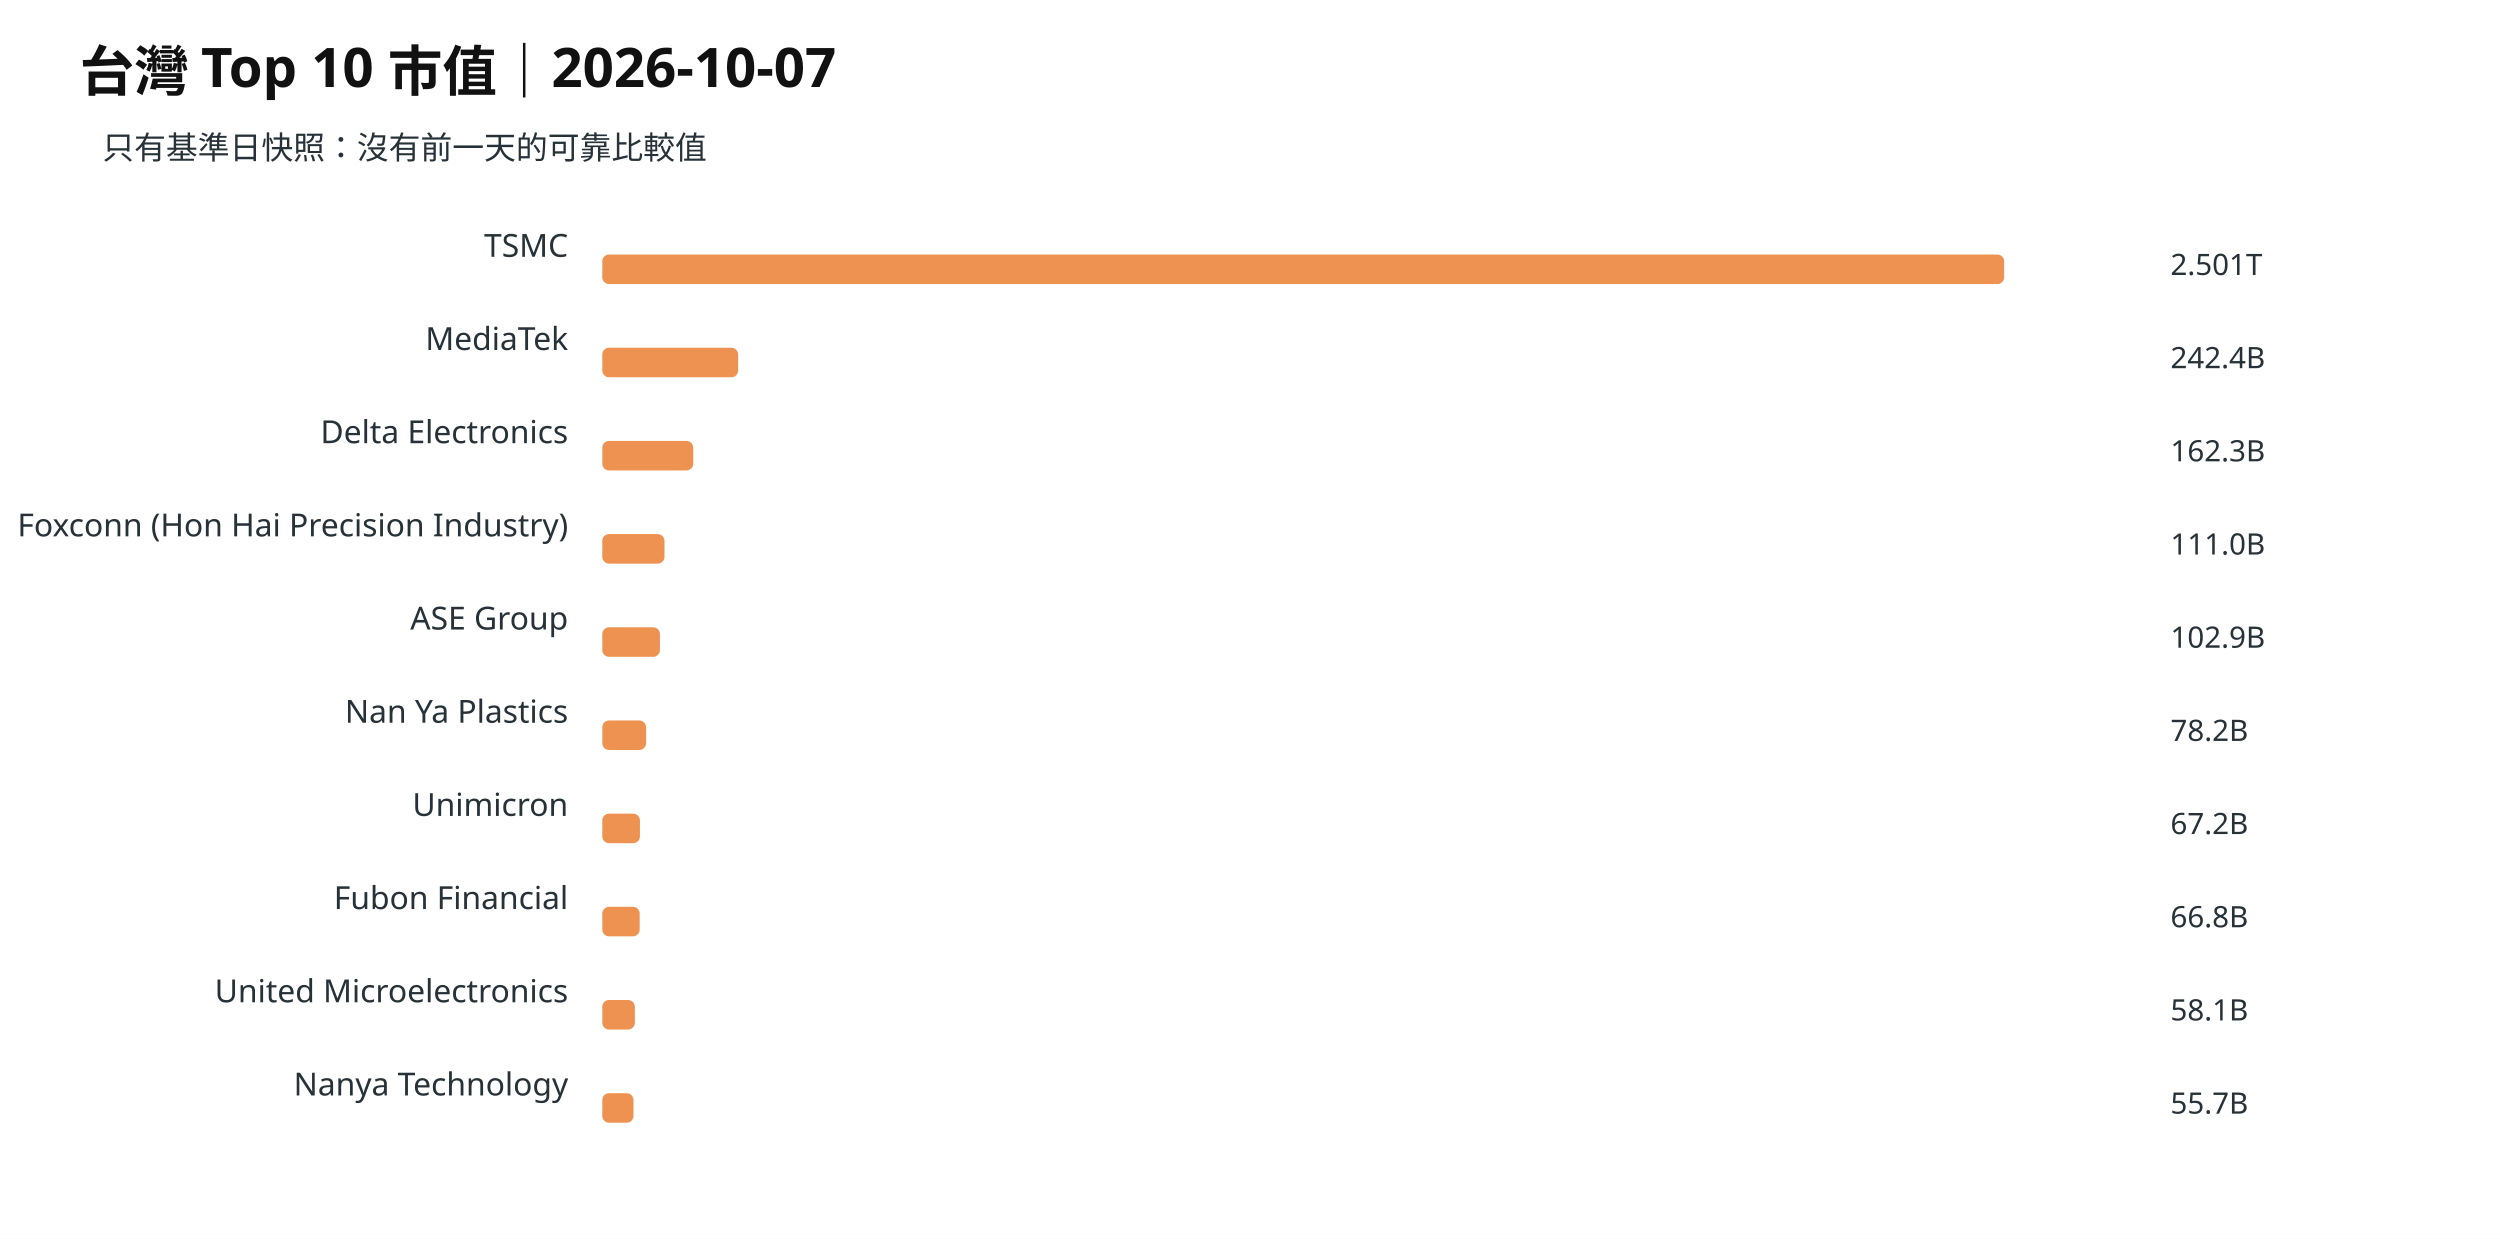
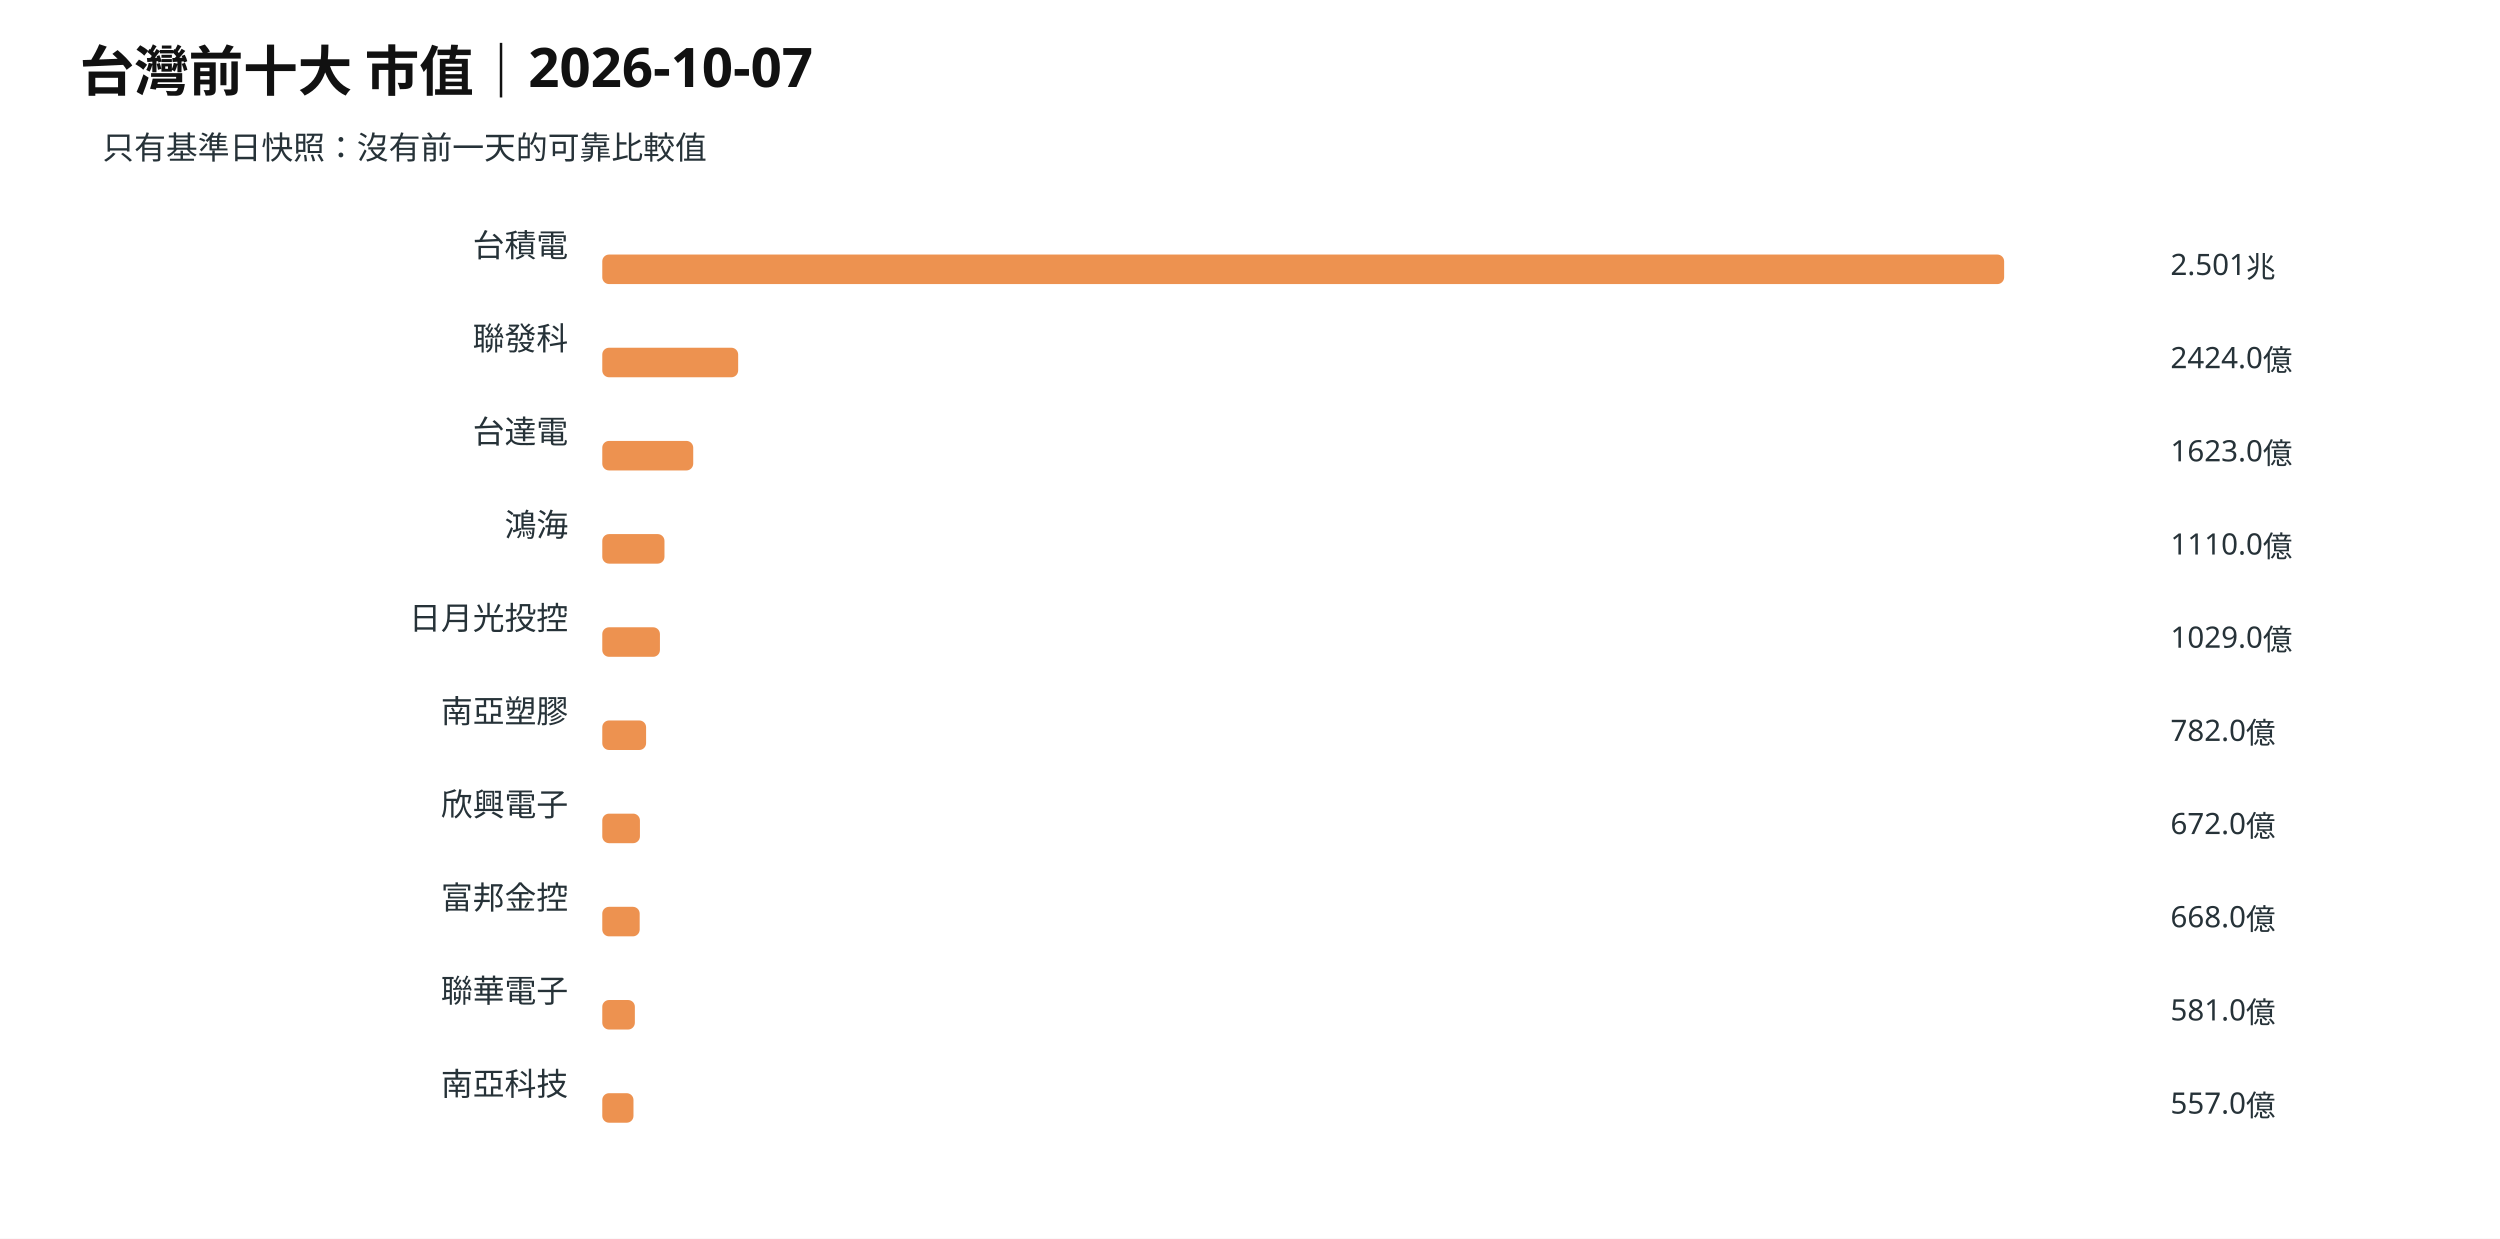
- <svg xmlns="http://www.w3.org/2000/svg" viewBox="0 0 1100 545" role="img" aria-label="台灣 Top 10 市值｜2026-10-07">
+ <svg xmlns="http://www.w3.org/2000/svg" viewBox="0 0 1100 545" role="img" aria-label="台灣前十大 市值｜2026-10-07">
  <rect width="1100" height="545" fill="white" />
-   <text x="35" y="40" font-family="sans-serif" font-size="24" font-weight="700" fill="#111">台灣 Top 10 市值｜2026-10-07</text>
+   <text x="35" y="40" font-family="sans-serif" font-size="24" font-weight="700" fill="#111">台灣前十大 市值｜2026-10-07</text>
  <text x="45" y="70" font-family="sans-serif" font-size="14" fill="#263238" text-anchor="start">只有基準日快照：沒有前一天的可靠比較值</text>
-   <text x="250" y="113" font-family="sans-serif" font-size="14" fill="#263238" text-anchor="end">TSMC</text>
+   <text x="250" y="113" font-family="sans-serif" font-size="14" fill="#263238" text-anchor="end">台積電</text>
  <rect x="265" y="112" width="616.82" height="13" rx="3" fill="#ed9250" />
-   <text x="955" y="121" font-family="sans-serif" font-size="13" fill="#263238" text-anchor="start">2.501T</text>
-   <text x="250" y="154" font-family="sans-serif" font-size="14" fill="#263238" text-anchor="end">MediaTek</text>
+   <text x="955" y="121" font-family="sans-serif" font-size="13" fill="#263238" text-anchor="start">2.501兆</text>
+   <text x="250" y="154" font-family="sans-serif" font-size="14" fill="#263238" text-anchor="end">聯發科</text>
  <rect x="265" y="153" width="59.79" height="13" rx="3" fill="#ed9250" />
-   <text x="955" y="162" font-family="sans-serif" font-size="13" fill="#263238" text-anchor="start">242.4B</text>
-   <text x="250" y="195" font-family="sans-serif" font-size="14" fill="#263238" text-anchor="end">Delta Electronics</text>
+   <text x="955" y="162" font-family="sans-serif" font-size="13" fill="#263238" text-anchor="start">2424.0億</text>
+   <text x="250" y="195" font-family="sans-serif" font-size="14" fill="#263238" text-anchor="end">台達電</text>
  <rect x="265" y="194" width="40.02" height="13" rx="3" fill="#ed9250" />
-   <text x="955" y="203" font-family="sans-serif" font-size="13" fill="#263238" text-anchor="start">162.3B</text>
-   <text x="250" y="236" font-family="sans-serif" font-size="14" fill="#263238" text-anchor="end">Foxconn (Hon Hai Precision Industry)</text>
+   <text x="955" y="203" font-family="sans-serif" font-size="13" fill="#263238" text-anchor="start">1623.0億</text>
+   <text x="250" y="236" font-family="sans-serif" font-size="14" fill="#263238" text-anchor="end">鴻海</text>
  <rect x="265" y="235" width="27.37" height="13" rx="3" fill="#ed9250" />
-   <text x="955" y="244" font-family="sans-serif" font-size="13" fill="#263238" text-anchor="start">111.0B</text>
-   <text x="250" y="277" font-family="sans-serif" font-size="14" fill="#263238" text-anchor="end">ASE Group</text>
+   <text x="955" y="244" font-family="sans-serif" font-size="13" fill="#263238" text-anchor="start">1110.0億</text>
+   <text x="250" y="277" font-family="sans-serif" font-size="14" fill="#263238" text-anchor="end">日月光投控</text>
  <rect x="265" y="276" width="25.37" height="13" rx="3" fill="#ed9250" />
-   <text x="955" y="285" font-family="sans-serif" font-size="13" fill="#263238" text-anchor="start">102.9B</text>
-   <text x="250" y="318" font-family="sans-serif" font-size="14" fill="#263238" text-anchor="end">Nan Ya Plastics</text>
+   <text x="955" y="285" font-family="sans-serif" font-size="13" fill="#263238" text-anchor="start">1029.0億</text>
+   <text x="250" y="318" font-family="sans-serif" font-size="14" fill="#263238" text-anchor="end">南亞塑膠</text>
  <rect x="265" y="317" width="19.28" height="13" rx="3" fill="#ed9250" />
-   <text x="955" y="326" font-family="sans-serif" font-size="13" fill="#263238" text-anchor="start">78.2B</text>
-   <text x="250" y="359" font-family="sans-serif" font-size="14" fill="#263238" text-anchor="end">Unimicron</text>
+   <text x="955" y="326" font-family="sans-serif" font-size="13" fill="#263238" text-anchor="start">782.0億</text>
+   <text x="250" y="359" font-family="sans-serif" font-size="14" fill="#263238" text-anchor="end">欣興電子</text>
  <rect x="265" y="358" width="16.57" height="13" rx="3" fill="#ed9250" />
-   <text x="955" y="367" font-family="sans-serif" font-size="13" fill="#263238" text-anchor="start">67.2B</text>
-   <text x="250" y="400" font-family="sans-serif" font-size="14" fill="#263238" text-anchor="end">Fubon Financial</text>
+   <text x="955" y="367" font-family="sans-serif" font-size="13" fill="#263238" text-anchor="start">672.0億</text>
+   <text x="250" y="400" font-family="sans-serif" font-size="14" fill="#263238" text-anchor="end">富邦金控</text>
  <rect x="265" y="399" width="16.46" height="13" rx="3" fill="#ed9250" />
-   <text x="955" y="408" font-family="sans-serif" font-size="13" fill="#263238" text-anchor="start">66.8B</text>
-   <text x="250" y="441" font-family="sans-serif" font-size="14" fill="#263238" text-anchor="end">United Microelectronics</text>
+   <text x="955" y="408" font-family="sans-serif" font-size="13" fill="#263238" text-anchor="start">668.0億</text>
+   <text x="250" y="441" font-family="sans-serif" font-size="14" fill="#263238" text-anchor="end">聯華電子</text>
  <rect x="265" y="440" width="14.34" height="13" rx="3" fill="#ed9250" />
-   <text x="955" y="449" font-family="sans-serif" font-size="13" fill="#263238" text-anchor="start">58.1B</text>
-   <text x="250" y="482" font-family="sans-serif" font-size="14" fill="#263238" text-anchor="end">Nanya Technology</text>
+   <text x="955" y="449" font-family="sans-serif" font-size="13" fill="#263238" text-anchor="start">581.0億</text>
+   <text x="250" y="482" font-family="sans-serif" font-size="14" fill="#263238" text-anchor="end">南亞科技</text>
  <rect x="265" y="481" width="13.73" height="13" rx="3" fill="#ed9250" />
-   <text x="955" y="490" font-family="sans-serif" font-size="13" fill="#263238" text-anchor="start">55.7B</text>
+   <text x="955" y="490" font-family="sans-serif" font-size="13" fill="#263238" text-anchor="start">557.0億</text>
</svg>
